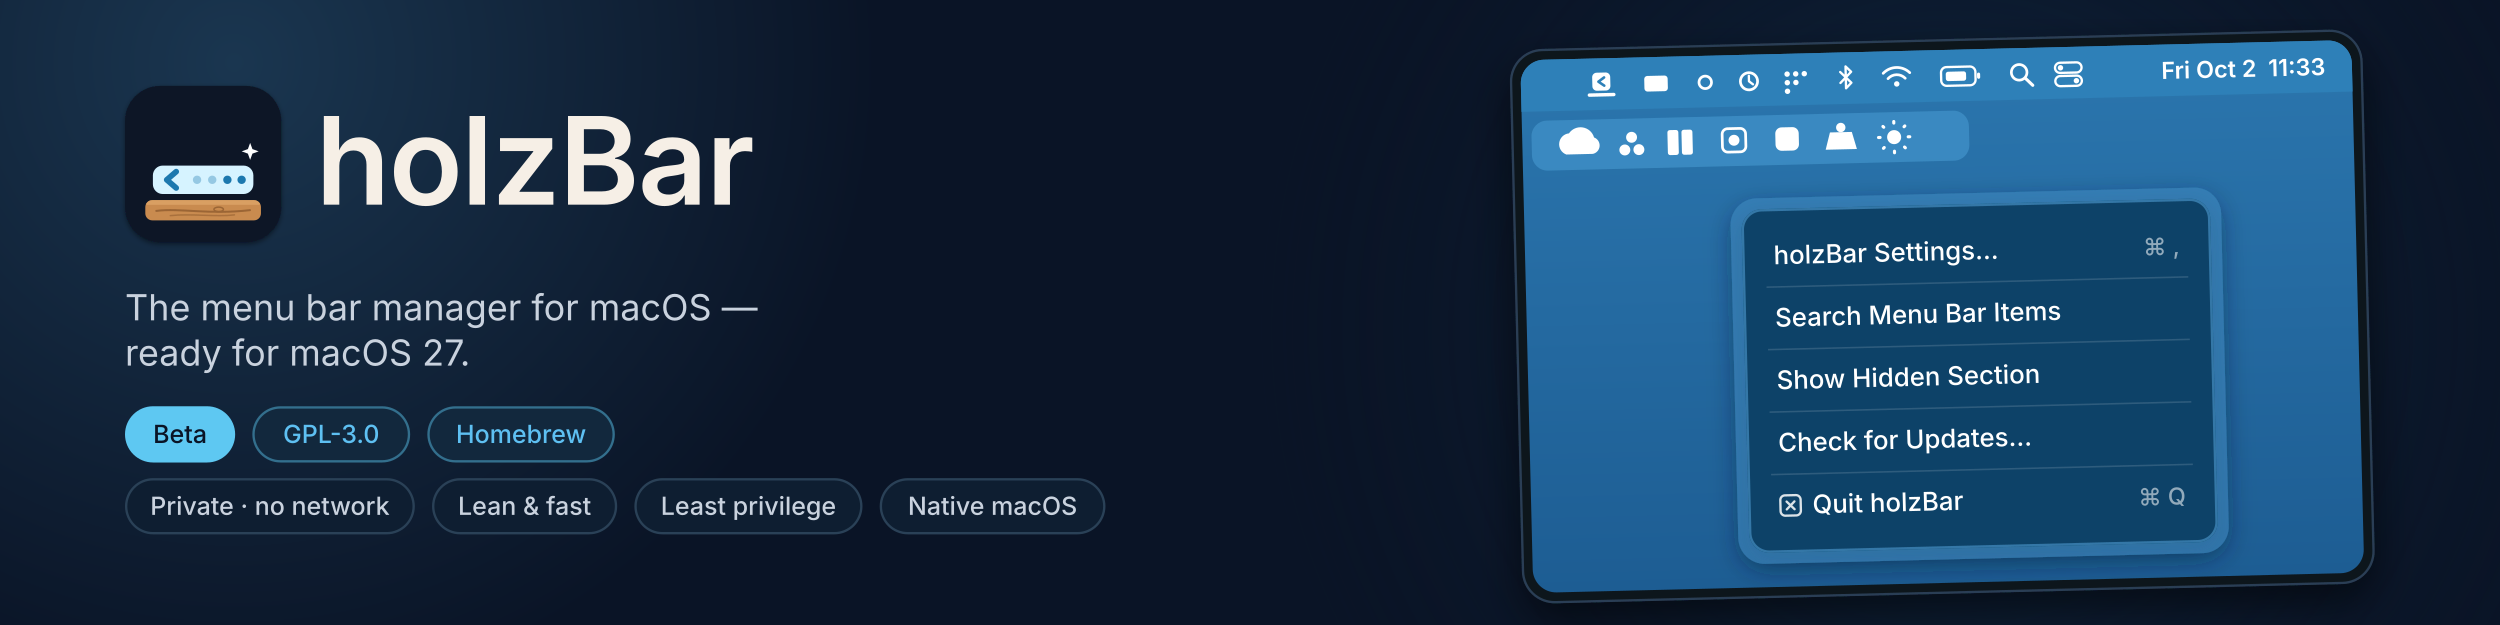
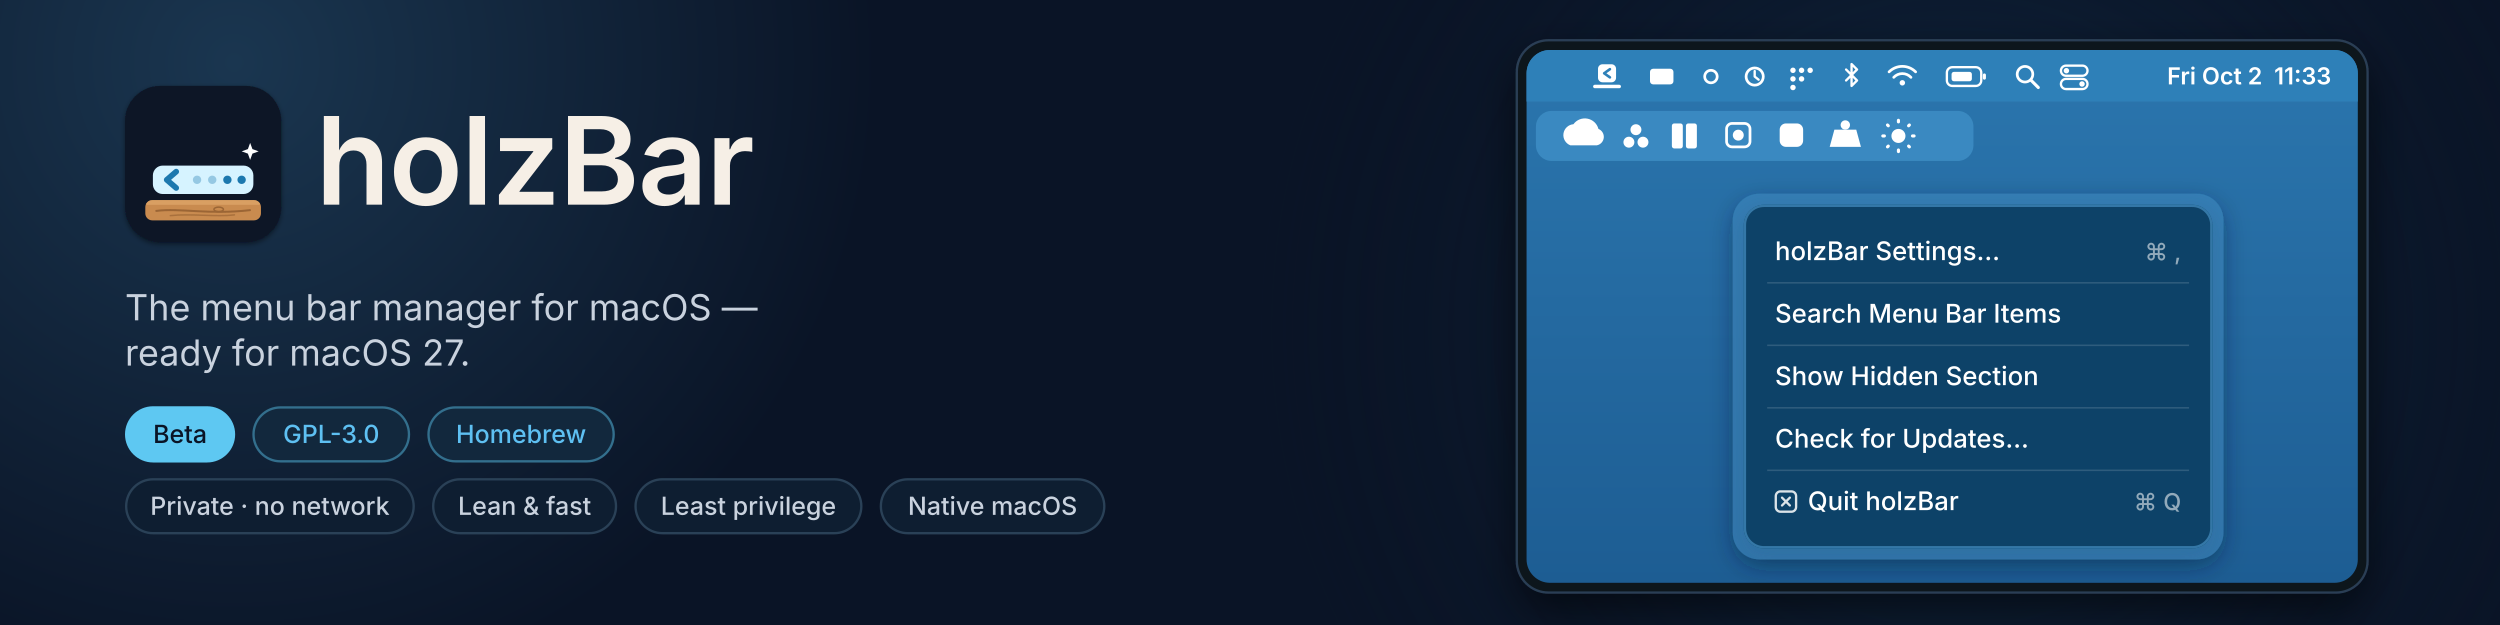
<svg xmlns="http://www.w3.org/2000/svg" viewBox="0 0 3200 800" width="3200" height="800">
  <defs>
    <radialGradient id="glow" cx="300" cy="80" r="1500" gradientUnits="userSpaceOnUse">
      <stop offset="0" stop-color="#1A3650" />
      <stop offset="0.55" stop-color="#0A1426" />
    </radialGradient>
    <radialGradient id="screen-glow" cx="2500" cy="420" r="900" gradientUnits="userSpaceOnUse">
      <stop offset="0" stop-color="#12304D" stop-opacity="0.8" />
      <stop offset="1" stop-color="#0A1426" stop-opacity="0" />
    </radialGradient>
    <linearGradient id="desktop" x1="0" y1="0" x2="0" y2="1">
      <stop offset="0" stop-color="#2B76AE" />
      <stop offset="1" stop-color="#1D5D93" />
    </linearGradient>
    <filter id="shadow" x="-10%" y="-10%" width="120%" height="130%">
      <feDropShadow dx="0" dy="24" stdDeviation="28" flood-color="#000000" flood-opacity="0.55" />
    </filter>
    <filter id="menu-shadow" x="-15%" y="-15%" width="130%" height="135%">
      <feDropShadow dx="0" dy="10" stdDeviation="16" flood-color="#06223A" flood-opacity="0.6" />
    </filter>
    <filter id="tile-shadow" x="-15%" y="-15%" width="130%" height="135%">
      <feDropShadow dx="0" dy="10" stdDeviation="14" flood-color="#000000" flood-opacity="0.45" />
    </filter>
    <clipPath id="screen">
      <rect x="1954" y="64" width="1064" height="682" rx="30" />
    </clipPath>
    <mask id="cut">
      <rect width="40" height="40" fill="#FFFFFF" />
      <path d="M23.5 11 L16.5 16 L23.5 21" fill="none" stroke="#000000" stroke-width="3.2" stroke-linecap="round" stroke-linejoin="round" />
    </mask>
    <style>
   text { font-family: 'Plus Jakarta Sans', 'Inter', 'Helvetica Neue', Arial, sans-serif; }
   .title { font-size: 156px; font-weight: 600; letter-spacing: -2px; }
   .tagline { font-size: 46px; font-weight: 400; }
   .tag { font-size: 32px; font-weight: 500; }
   .item { font-size: 33px; font-weight: 500; fill: #FFFFFF; }
   .key { font-size: 30px; font-weight: 500; fill: #FFFFFF; opacity: 0.55; }
   .clock { font-size: 30px; font-weight: 600; fill: #FFFFFF; }
  </style>
  </defs>
  <rect width="3200" height="800" fill="#0A1426" />
  <rect width="3200" height="800" fill="url(#glow)" />
  <rect width="3200" height="800" fill="url(#screen-glow)" />
  <g filter="url(#tile-shadow)" transform="translate(135.73 85.73) scale(0.24272)">
    <defs>
      <clipPath id="logo-plank">
        <rect x="207" y="702" width="610" height="107" rx="37" />
      </clipPath>
    </defs>
    <rect x="100" y="100" width="824" height="824" rx="185" fill="#0A1426" />
    <rect x="207" y="702" width="610" height="107" rx="37" fill="#C98B4F" />
    <rect x="207" y="702" width="610" height="25" rx="12" fill="#E0A869" opacity="0.7" clip-path="url(#logo-plank)" />
    <g fill="none" stroke="#9B6534" stroke-linecap="round">
      <path d="M265 759 C388 743 545 780 759 755" stroke-width="10.7" />
      <path d="M339 784 C446 772 586 792 677 780" stroke-width="8" opacity="0.7" />
      <ellipse cx="594" cy="751" rx="25" ry="12" stroke-width="8" />
    </g>
    <rect x="247" y="520" width="530" height="150" rx="52" fill="#D6F3FF" />
    <path d="M370 552 L320 595 L370 638" fill="none" stroke="#1C78AE" stroke-width="30" stroke-linecap="round" stroke-linejoin="round" />
    <circle cx="480" cy="595" r="22" fill="#1C78AE" opacity="0.35" />
    <circle cx="560" cy="595" r="22" fill="#1C78AE" opacity="0.35" />
    <circle cx="640" cy="595" r="22" fill="#1C78AE" />
    <circle cx="715" cy="595" r="22" fill="#1C78AE" />
    <path d="M760 400 l12 33 33 12 -33 12 -12 33 -12 -33 -33 -12 33 -12z" fill="#FFFFFF" />
  </g>
  <text x="404" y="262" class="title" fill="#F6EFE6">holzBar</text>
  <text x="160" y="410" class="tagline" fill="#C9D2DE">The menu bar manager for macOS —</text>
  <text x="160" y="468" class="tagline" fill="#C9D2DE">ready for macOS 27.</text>
  <rect x="160" y="520" width="141" height="72" rx="36" fill="#5EC8F2" />
  <text x="230.5" y="567" text-anchor="middle" class="tag" fill="#0A1426">Beta</text>
  <rect x="324.5" y="521.5" width="199" height="69" rx="34.5" fill="#12283D" stroke="#336F8D" stroke-width="3" />
  <text x="424" y="567" text-anchor="middle" class="tag" fill="#5EC0F2">GPL-3.0</text>
  <rect x="548.5" y="521.5" width="237" height="69" rx="34.5" fill="#12283D" stroke="#336F8D" stroke-width="3" />
  <text x="667" y="567" text-anchor="middle" class="tag" fill="#5EC0F2">Homebrew</text>
  <rect x="161.5" y="613.5" width="368" height="69" rx="34.5" fill="#0E1E31" stroke="#2A4157" stroke-width="3" />
  <text x="345.5" y="659" text-anchor="middle" class="tag" fill="#C9D2DE">Private · no network</text>
  <rect x="554.5" y="613.5" width="234" height="69" rx="34.5" fill="#0E1E31" stroke="#2A4157" stroke-width="3" />
  <text x="671.5" y="659" text-anchor="middle" class="tag" fill="#C9D2DE">Lean &amp; fast</text>
  <rect x="813.5" y="613.5" width="289" height="69" rx="34.5" fill="#0E1E31" stroke="#2A4157" stroke-width="3" />
  <text x="958" y="659" text-anchor="middle" class="tag" fill="#C9D2DE">Least privilege</text>
  <rect x="1127.5" y="613.5" width="286" height="69" rx="34.5" fill="#0E1E31" stroke="#2A4157" stroke-width="3" />
  <text x="1270.5" y="659" text-anchor="middle" class="tag" fill="#C9D2DE">Native macOS</text>
-   <g transform="rotate(-1.4 2490 400)">
+   <g id="screen-tilt">
    <g filter="url(#shadow)">
      <rect x="1940" y="50" width="1092" height="710" rx="42" fill="#09121D" />
    </g>
    <rect x="1941.5" y="51.5" width="1089" height="707" rx="40.5" fill="none" stroke="#2A3E55" stroke-width="3" />
    <g clip-path="url(#screen)">
      <rect x="1954" y="64" width="1064" height="682" fill="url(#desktop)" />
      <rect x="1954" y="64" width="1064" height="66" fill="#2E80B8" />
      <g fill="#FFFFFF" stroke="#FFFFFF" stroke-linecap="round" stroke-linejoin="round">
        <g transform="translate(2036 77) scale(1.05)" stroke="none">
          <rect x="9" y="5" width="22" height="22" rx="5.5" mask="url(#cut)" />
          <rect x="3" y="30" width="34" height="4.2" rx="2.1" />
        </g>
        <rect x="2112" y="88" width="30" height="20" rx="4" stroke="none" />
        <circle cx="2190" cy="98" r="8" fill="none" stroke-width="3.5" />
        <circle cx="2246" cy="98" r="11" fill="none" stroke-width="3.5" />
        <path d="M2246 91 v7 l5 4" fill="none" stroke-width="3" />
        <g stroke="none">
          <circle cx="2295" cy="90" r="3.5" />
          <circle cx="2306" cy="90" r="3.5" />
          <circle cx="2317" cy="90" r="3.5" />
          <circle cx="2295" cy="101" r="3.5" />
          <circle cx="2306" cy="101" r="3.5" />
          <circle cx="2295" cy="112" r="3.5" />
        </g>
        <path d="M2363 89 l14 14 -7 7 v-28 l7 7 -14 14" fill="none" stroke-width="3" />
        <path d="M2418 92 a24 24 0 0 1 34 0 M2424 99 a15 15 0 0 1 22 0" fill="none" stroke-width="3.5" />
        <circle cx="2435" cy="106" r="3.5" stroke="none" />
        <rect x="2492" y="86" width="44" height="24" rx="7" fill="none" stroke-width="3" />
        <rect x="2498" y="92" width="26" height="12" rx="3" stroke="none" />
        <rect x="2538" y="94" width="4" height="8" rx="2" stroke="none" />
        <circle cx="2592" cy="95" r="10" fill="none" stroke-width="3.5" />
        <path d="M2600 103 l9 9" fill="none" stroke-width="4" />
        <rect x="2638" y="84" width="34" height="13" rx="6.5" fill="none" stroke-width="3" />
        <rect x="2638" y="101" width="34" height="13" rx="6.5" fill="none" stroke-width="3" />
        <circle cx="2645" cy="90.5" r="3.5" stroke="none" />
        <circle cx="2665" cy="107.5" r="3.5" stroke="none" />
      </g>
      <text x="2984" y="108" text-anchor="end" class="clock">Fri Oct 2  11:33</text>
      <rect x="1966" y="142" width="560" height="64" rx="20" fill="#3C8CC3" opacity="0.9" />
      <g fill="#FFFFFF">
        <path d="M2010 186 a14 14 0 0 1 4 -27 a18 18 0 0 1 32 6 a11 11 0 0 1 -2 21z" />
        <circle cx="2094" cy="166" r="7" />
        <circle cx="2085" cy="182" r="7" />
        <circle cx="2103" cy="182" r="7" />
        <rect x="2140" y="158" width="14" height="32" rx="3" />
        <rect x="2158" y="158" width="14" height="32" rx="3" />
        <rect x="2210" y="158" width="30" height="30" rx="7" fill="none" stroke="#FFFFFF" stroke-width="3.5" />
        <circle cx="2225" cy="173" r="7" />
        <rect x="2278" y="158" width="30" height="30" rx="8" />
        <path d="M2342 188 h40 l-6 -22 h-28z" />
        <circle cx="2362" cy="160" r="6" />
        <circle cx="2430" cy="174" r="9" />
        <path d="M2430 156 v-2 M2430 194 v-2 M2412 174 h-2 M2450 174 h-2 M2417 161 l-1 -1 M2444 188 l-1 -1 M2417 187 l-1 1 M2444 160 l-1 1" stroke="#FFFFFF" stroke-width="4" stroke-linecap="round" />
      </g>
      <g filter="url(#menu-shadow)">
        <rect x="2218" y="248" width="628" height="468" rx="34" fill="#3E8BC2" opacity="0.55" />
        <rect x="2232" y="262" width="600" height="440" rx="26" fill="#0B4268" />
      </g>
      <rect x="2233.5" y="263.5" width="597" height="437" rx="24.5" fill="none" stroke="#4E9BD0" stroke-width="3" opacity="0.6" />
      <text x="2272" y="333" class="item">holzBar Settings…</text>
      <text x="2792" y="333" text-anchor="end" class="key">⌘ ,</text>
      <rect x="2262" y="361" width="540" height="2" fill="#FFFFFF" opacity="0.14" />
      <text x="2272" y="413" class="item">Search Menu Bar Items</text>
      <rect x="2262" y="441" width="540" height="2" fill="#FFFFFF" opacity="0.14" />
      <text x="2272" y="493" class="item">Show Hidden Section</text>
      <rect x="2262" y="521" width="540" height="2" fill="#FFFFFF" opacity="0.14" />
      <text x="2272" y="573" class="item">Check for Updates…</text>
      <rect x="2262" y="601" width="540" height="2" fill="#FFFFFF" opacity="0.14" />
      <rect x="2273" y="629" width="26" height="26" rx="6" fill="none" stroke="#FFFFFF" stroke-width="3" opacity="0.85" />
      <path d="M2281 637 l10 10 M2291 637 l-10 10" stroke="#FFFFFF" stroke-width="3" stroke-linecap="round" opacity="0.85" />
      <text x="2314" y="653" class="item">Quit holzBar</text>
      <text x="2792" y="653" text-anchor="end" class="key">⌘ Q</text>
    </g>
  </g>
</svg>
